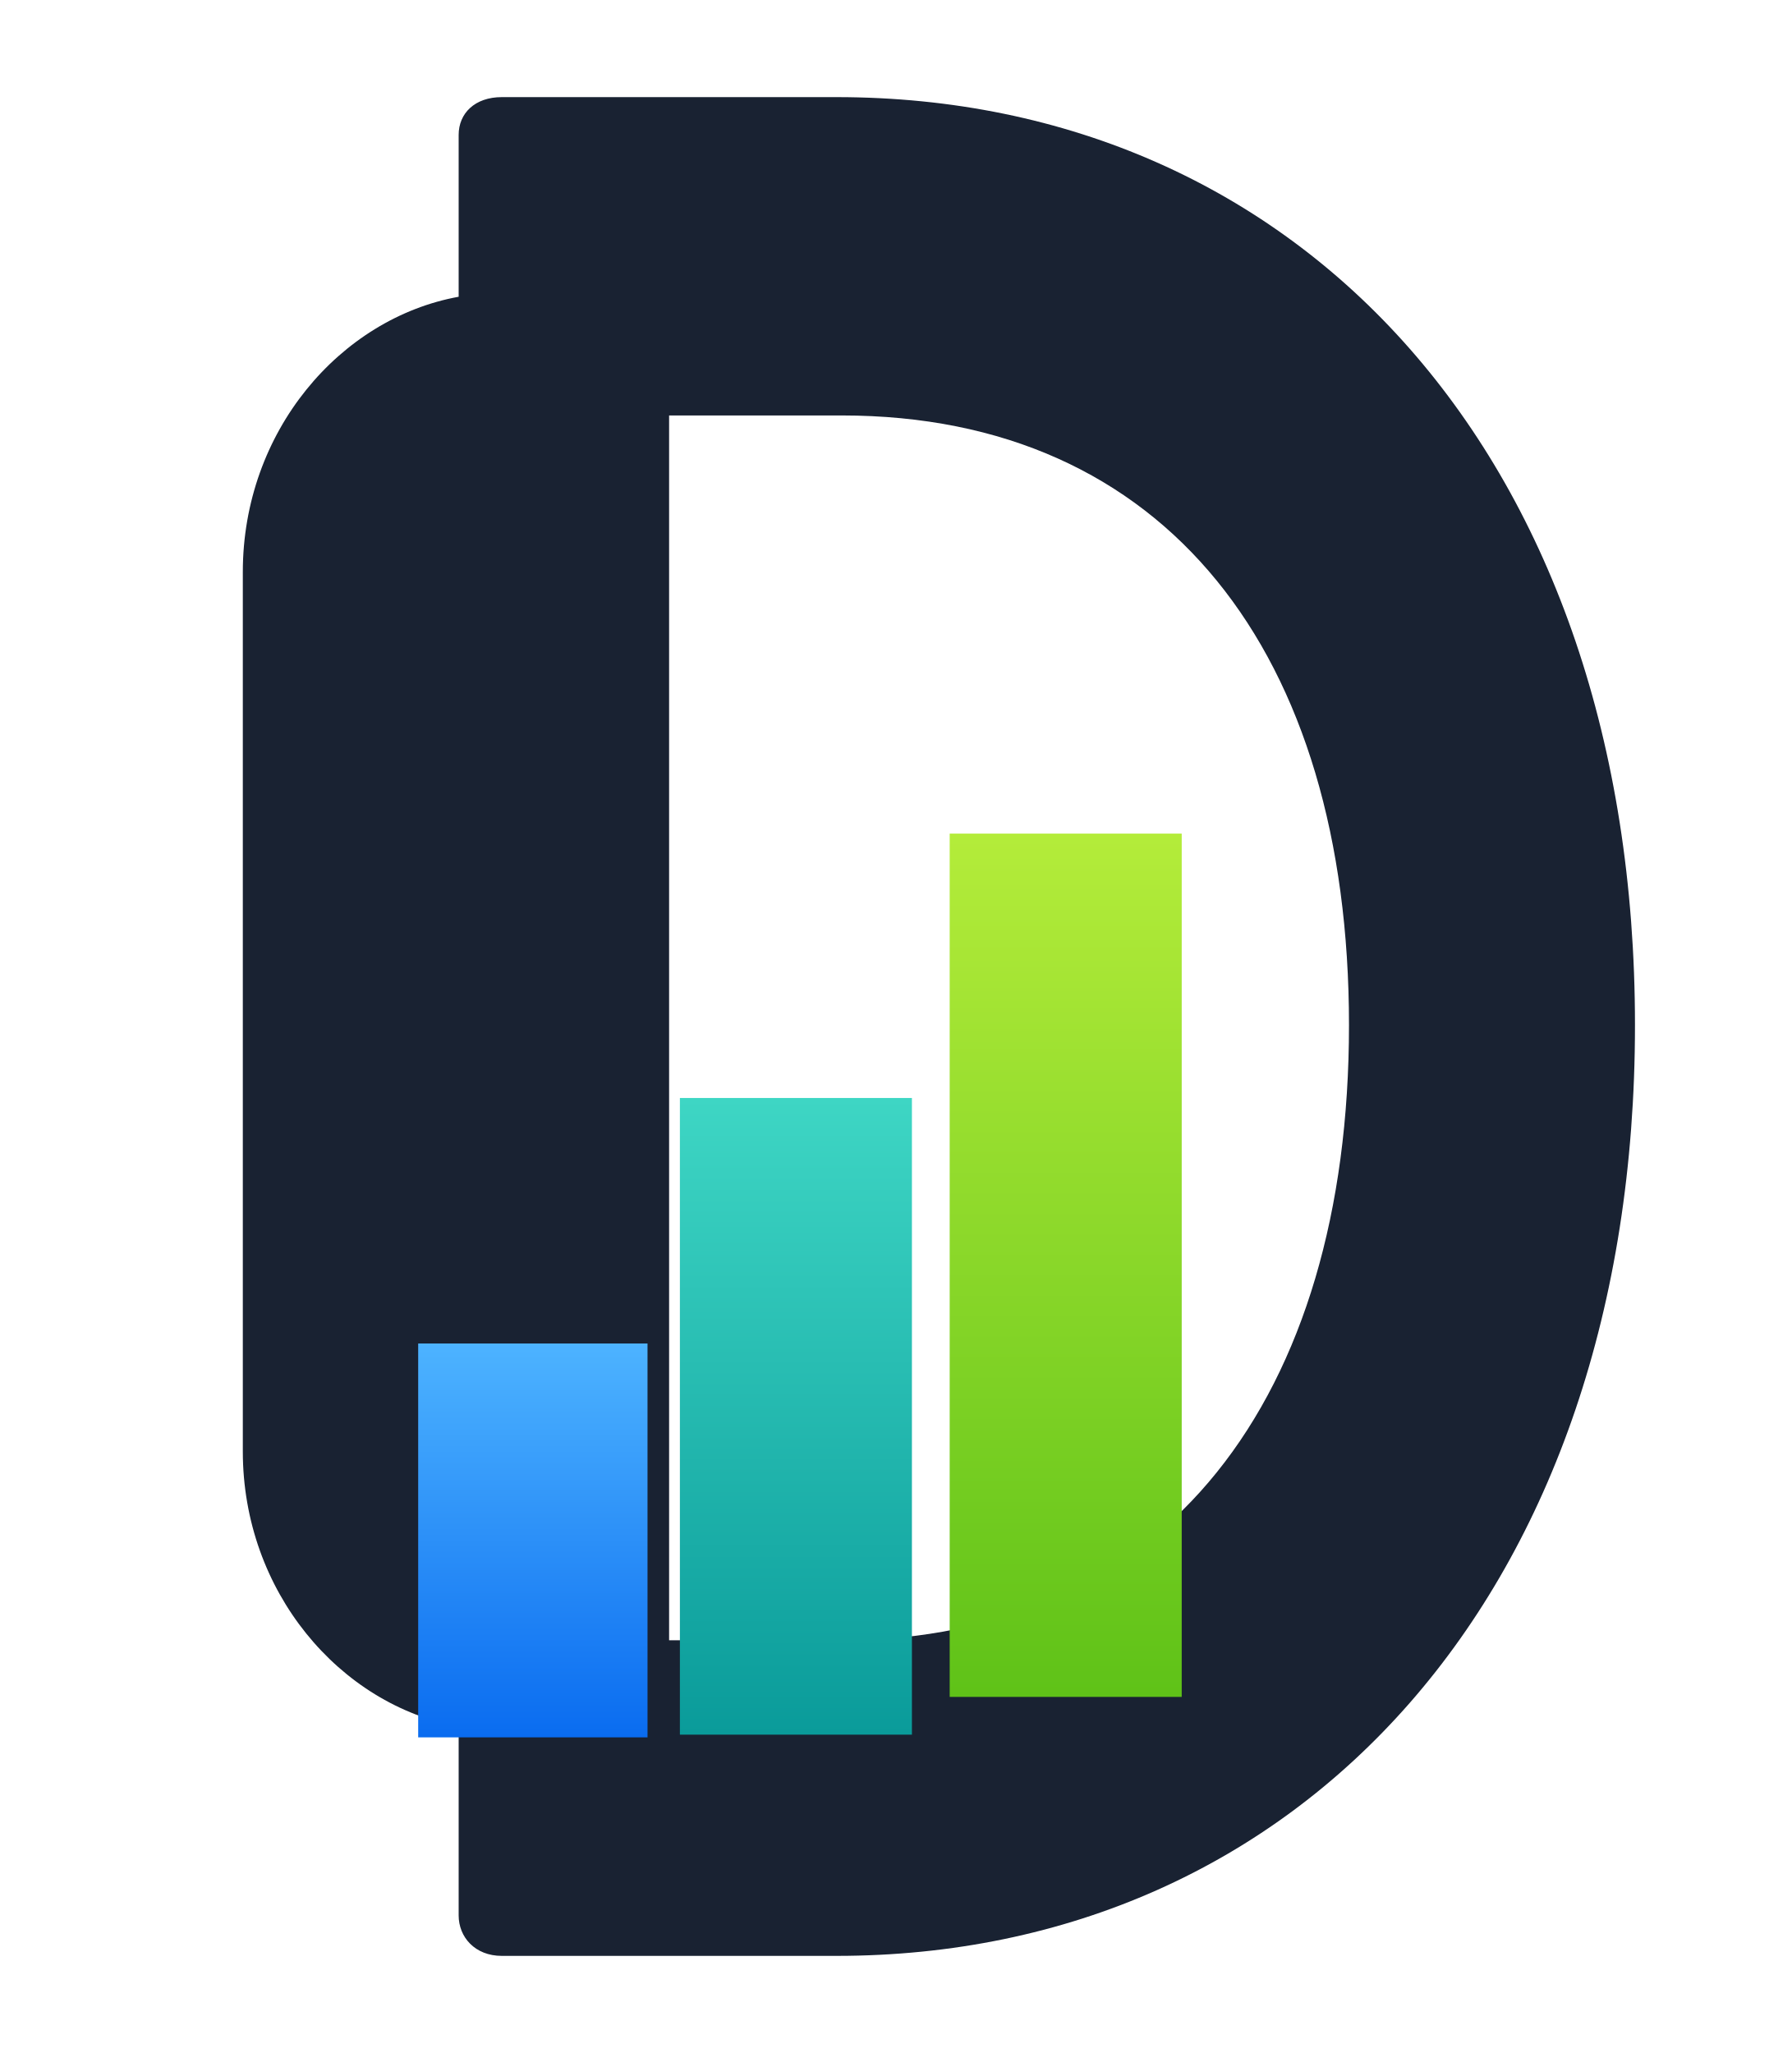
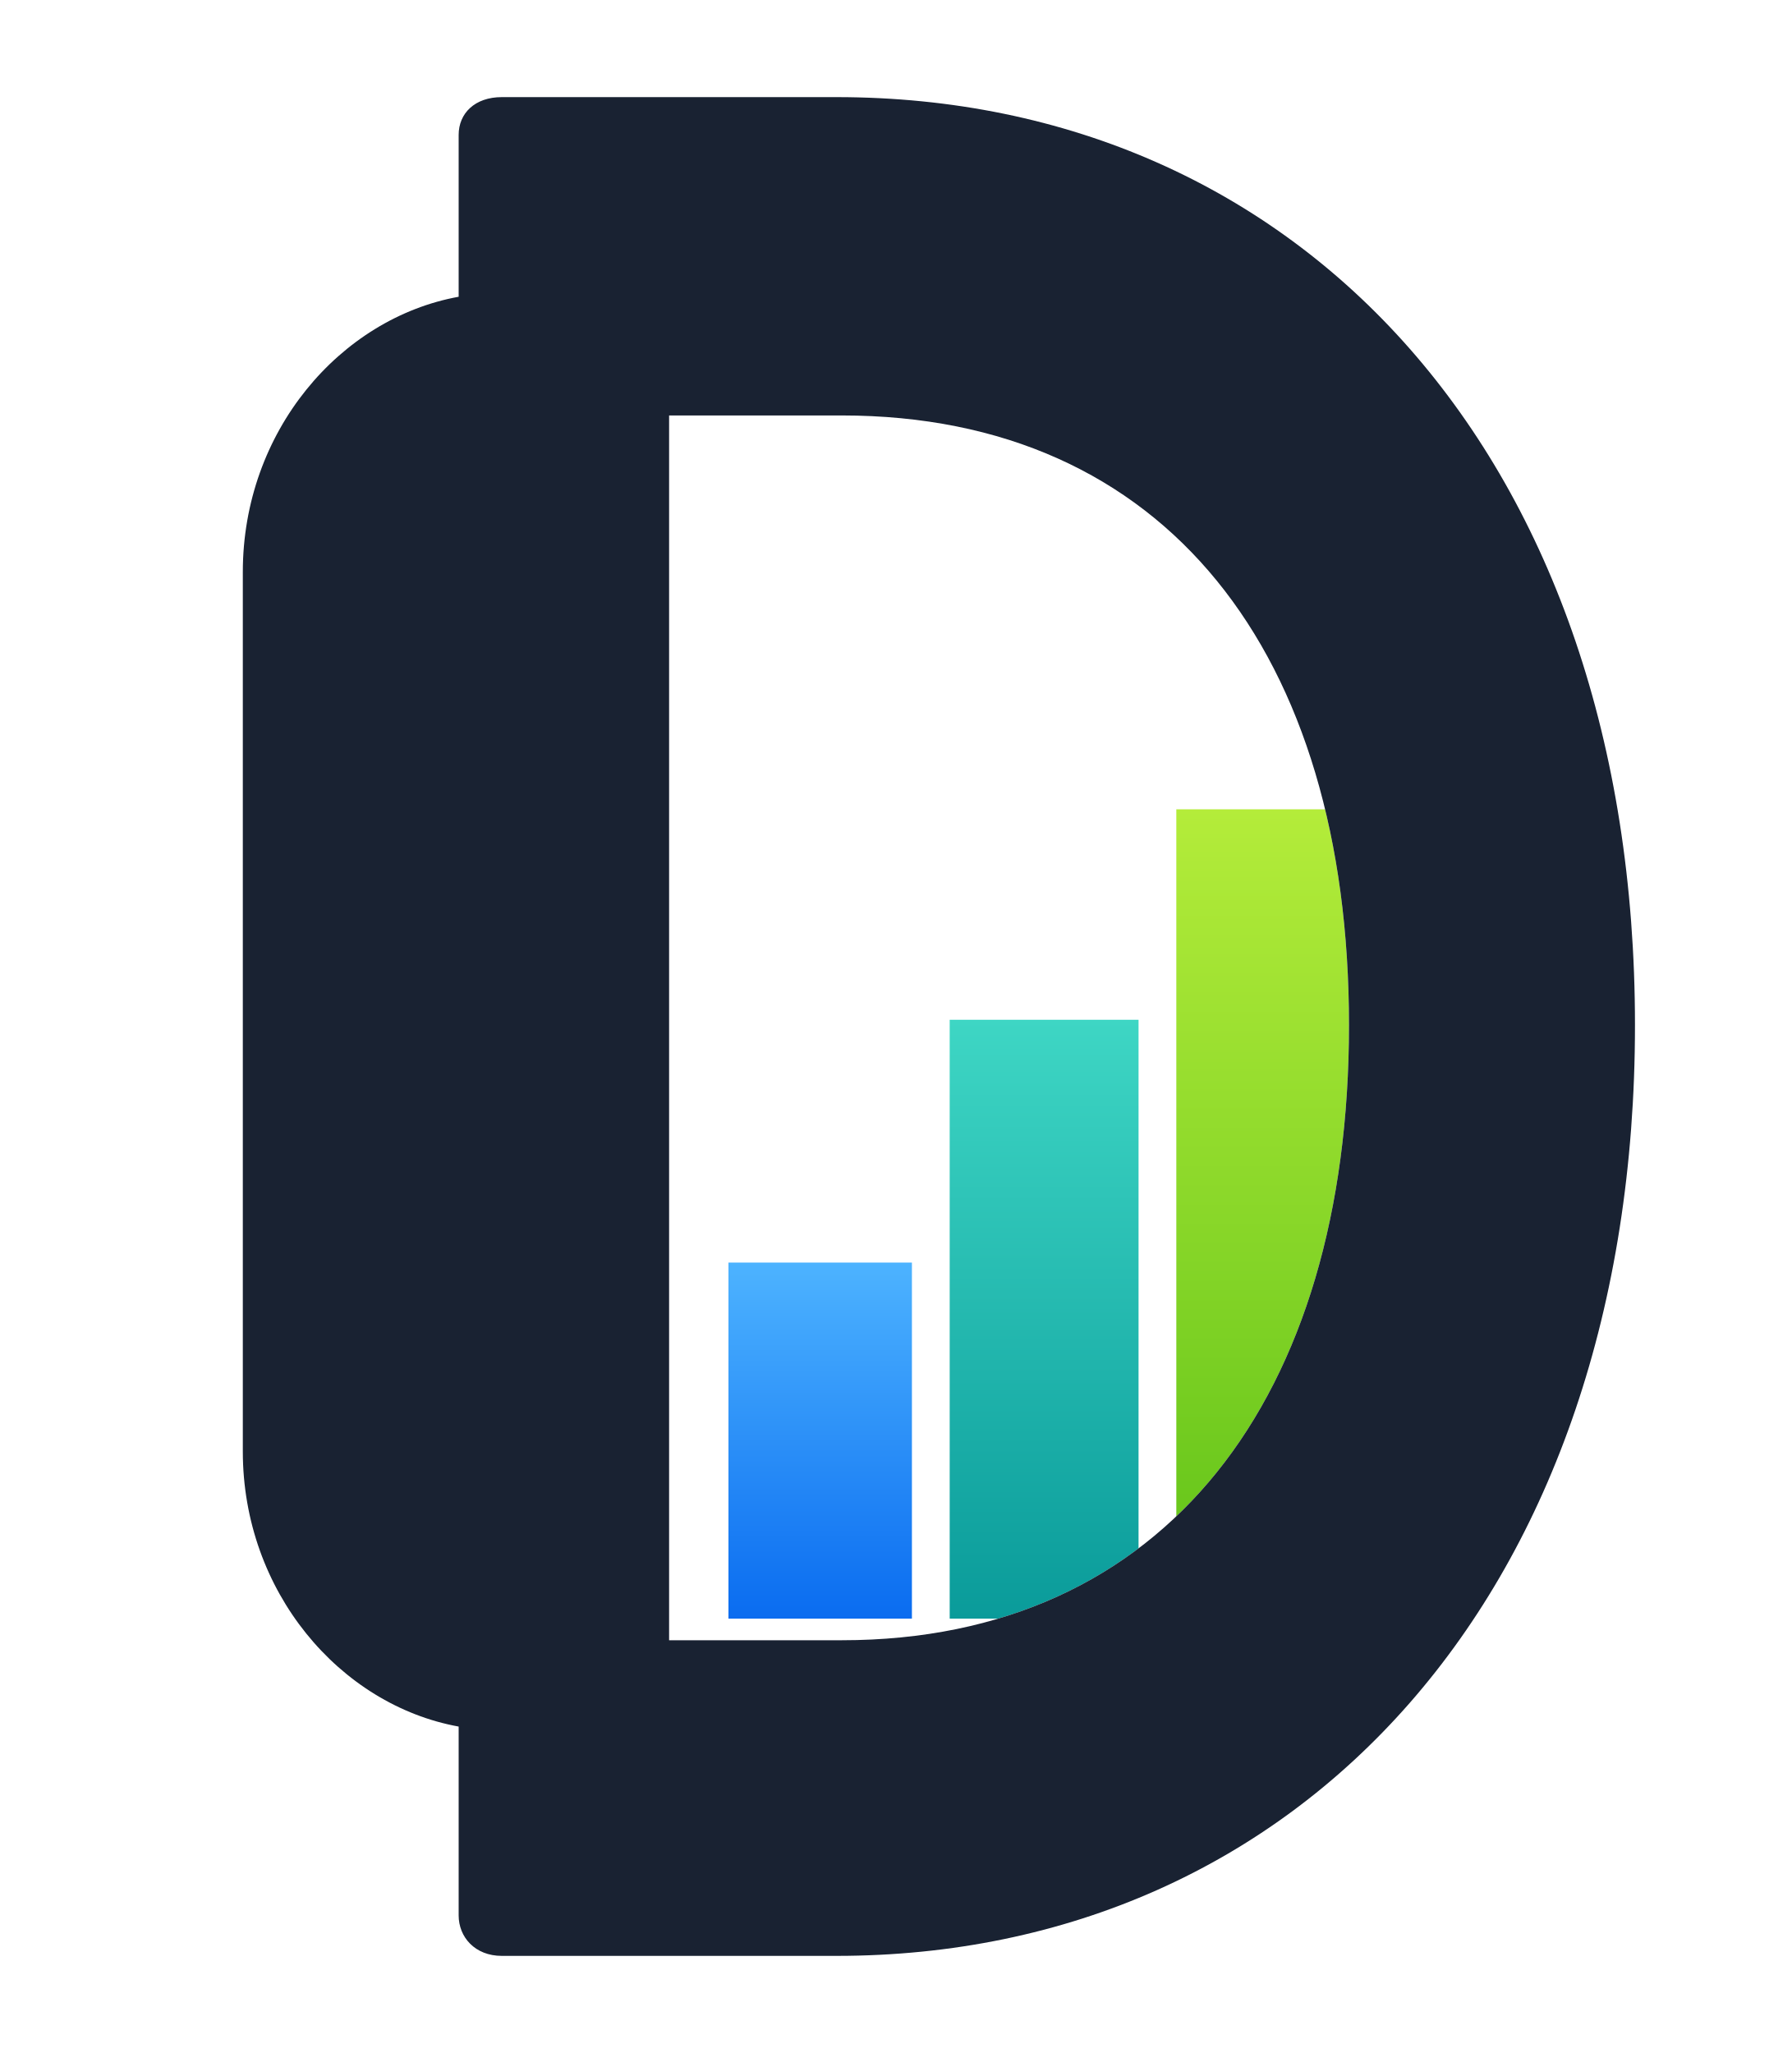
<svg xmlns="http://www.w3.org/2000/svg" class="boot-logo-svg" viewBox="0 0 664 761" fill="none" shape-rendering="geometricPrecision" aria-hidden="true">
  <defs>
-     <linearGradient id="lg-g1" x1="197.5" y1="498" x2="197.5" y2="644" gradientUnits="userSpaceOnUse">
+     <linearGradient id="lg-g1" x1="304.0" y1="468" x2="304.0" y2="600" gradientUnits="userSpaceOnUse">
      <stop offset="0%" stop-color="#4DB3FF" />
      <stop offset="100%" stop-color="#0A6CF0" />
    </linearGradient>
-     <linearGradient id="lg-g2" x1="295.0" y1="407" x2="295.0" y2="643" gradientUnits="userSpaceOnUse">
+     <linearGradient id="lg-g2" x1="387.0" y1="378" x2="387.0" y2="600" gradientUnits="userSpaceOnUse">
      <stop offset="0%" stop-color="#3ED6C4" />
      <stop offset="100%" stop-color="#0A9B9A" />
    </linearGradient>
-     <linearGradient id="lg-g3" x1="395.0" y1="309" x2="395.0" y2="629" gradientUnits="userSpaceOnUse">
+     <linearGradient id="lg-g3" x1="471.0" y1="300" x2="471.0" y2="600" gradientUnits="userSpaceOnUse">
      <stop offset="0%" stop-color="#B4EC3A" />
      <stop offset="100%" stop-color="#5FC218" />
    </linearGradient>
+     <clipPath id="lg-hole">
+       <path d="M248 154 H312 C432 154 500 242 500 380 C500 518 432 608 312 608 H248 V154 Z" />
+     </clipPath>
  </defs>
+   <g class="logo-bars" clip-path="url(#lg-hole)">
+     <rect class="logo-bar logo-bar-1" x="270" y="468" width="68" height="132" rx="0" ry="0" fill="url(#lg-g1)" />
+     <rect class="logo-bar logo-bar-2" x="352" y="378" width="70" height="222" rx="0" ry="0" fill="url(#lg-g2)" />
+     <rect class="logo-bar logo-bar-3" x="436" y="300" width="70" height="300" rx="0" ry="0" fill="url(#lg-g3)" />
+   </g>
  <path class="logo-d" fill="#192232" fill-rule="evenodd" d="M170 50 C170 42 176 36 186 36 H310 C482 36 606 170 606 380 C606 590 482 725 310 725 H186 C176 725 170 718 170 710 V640 C126 632 90 590 90 538 V212 C90 160 126 118 170 110 V50 Z M248 154 H312 C432 154 500 242 500 380 C500 518 432 608 312 608 H248 V154 Z" />
-   <rect class="logo-bar logo-bar-1" x="155" y="498" width="85" height="146" rx="0" ry="0" fill="url(#lg-g1)" />
-   <rect class="logo-bar logo-bar-2" x="252" y="407" width="86" height="236" rx="0" ry="0" fill="url(#lg-g2)" />
-   <rect class="logo-bar logo-bar-3" x="352" y="309" width="86" height="320" rx="0" ry="0" fill="url(#lg-g3)" />
</svg>
